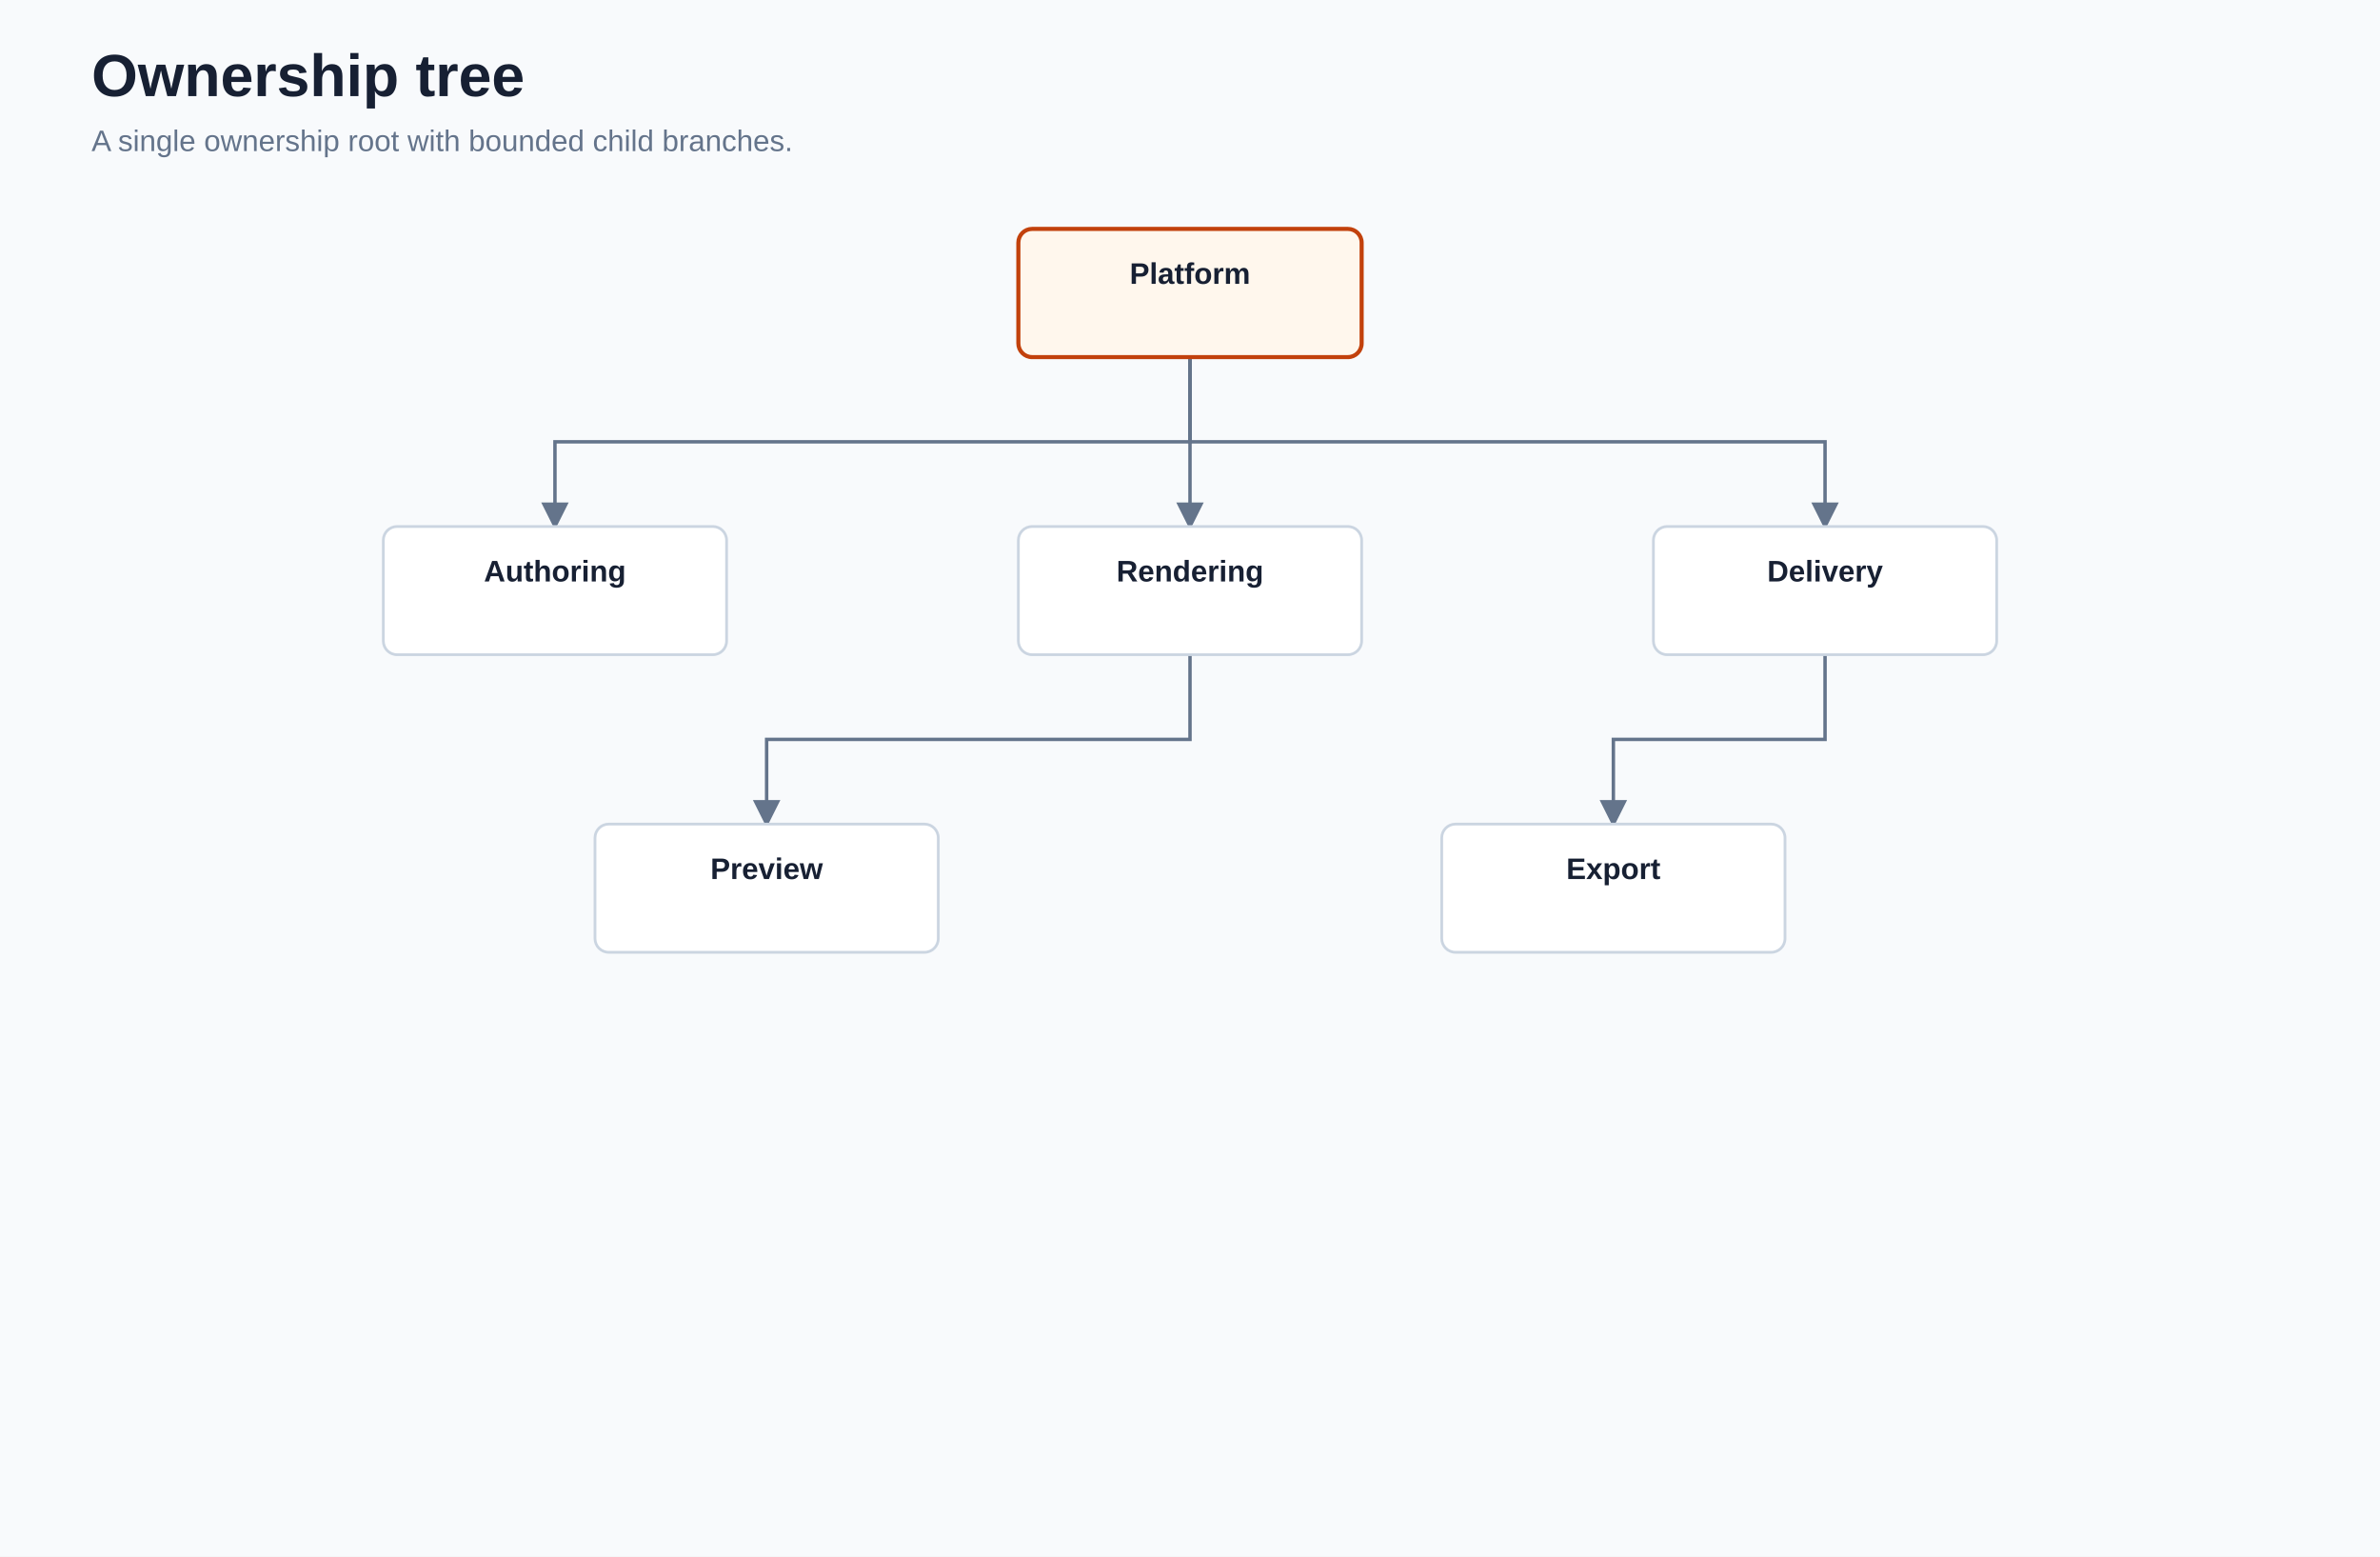
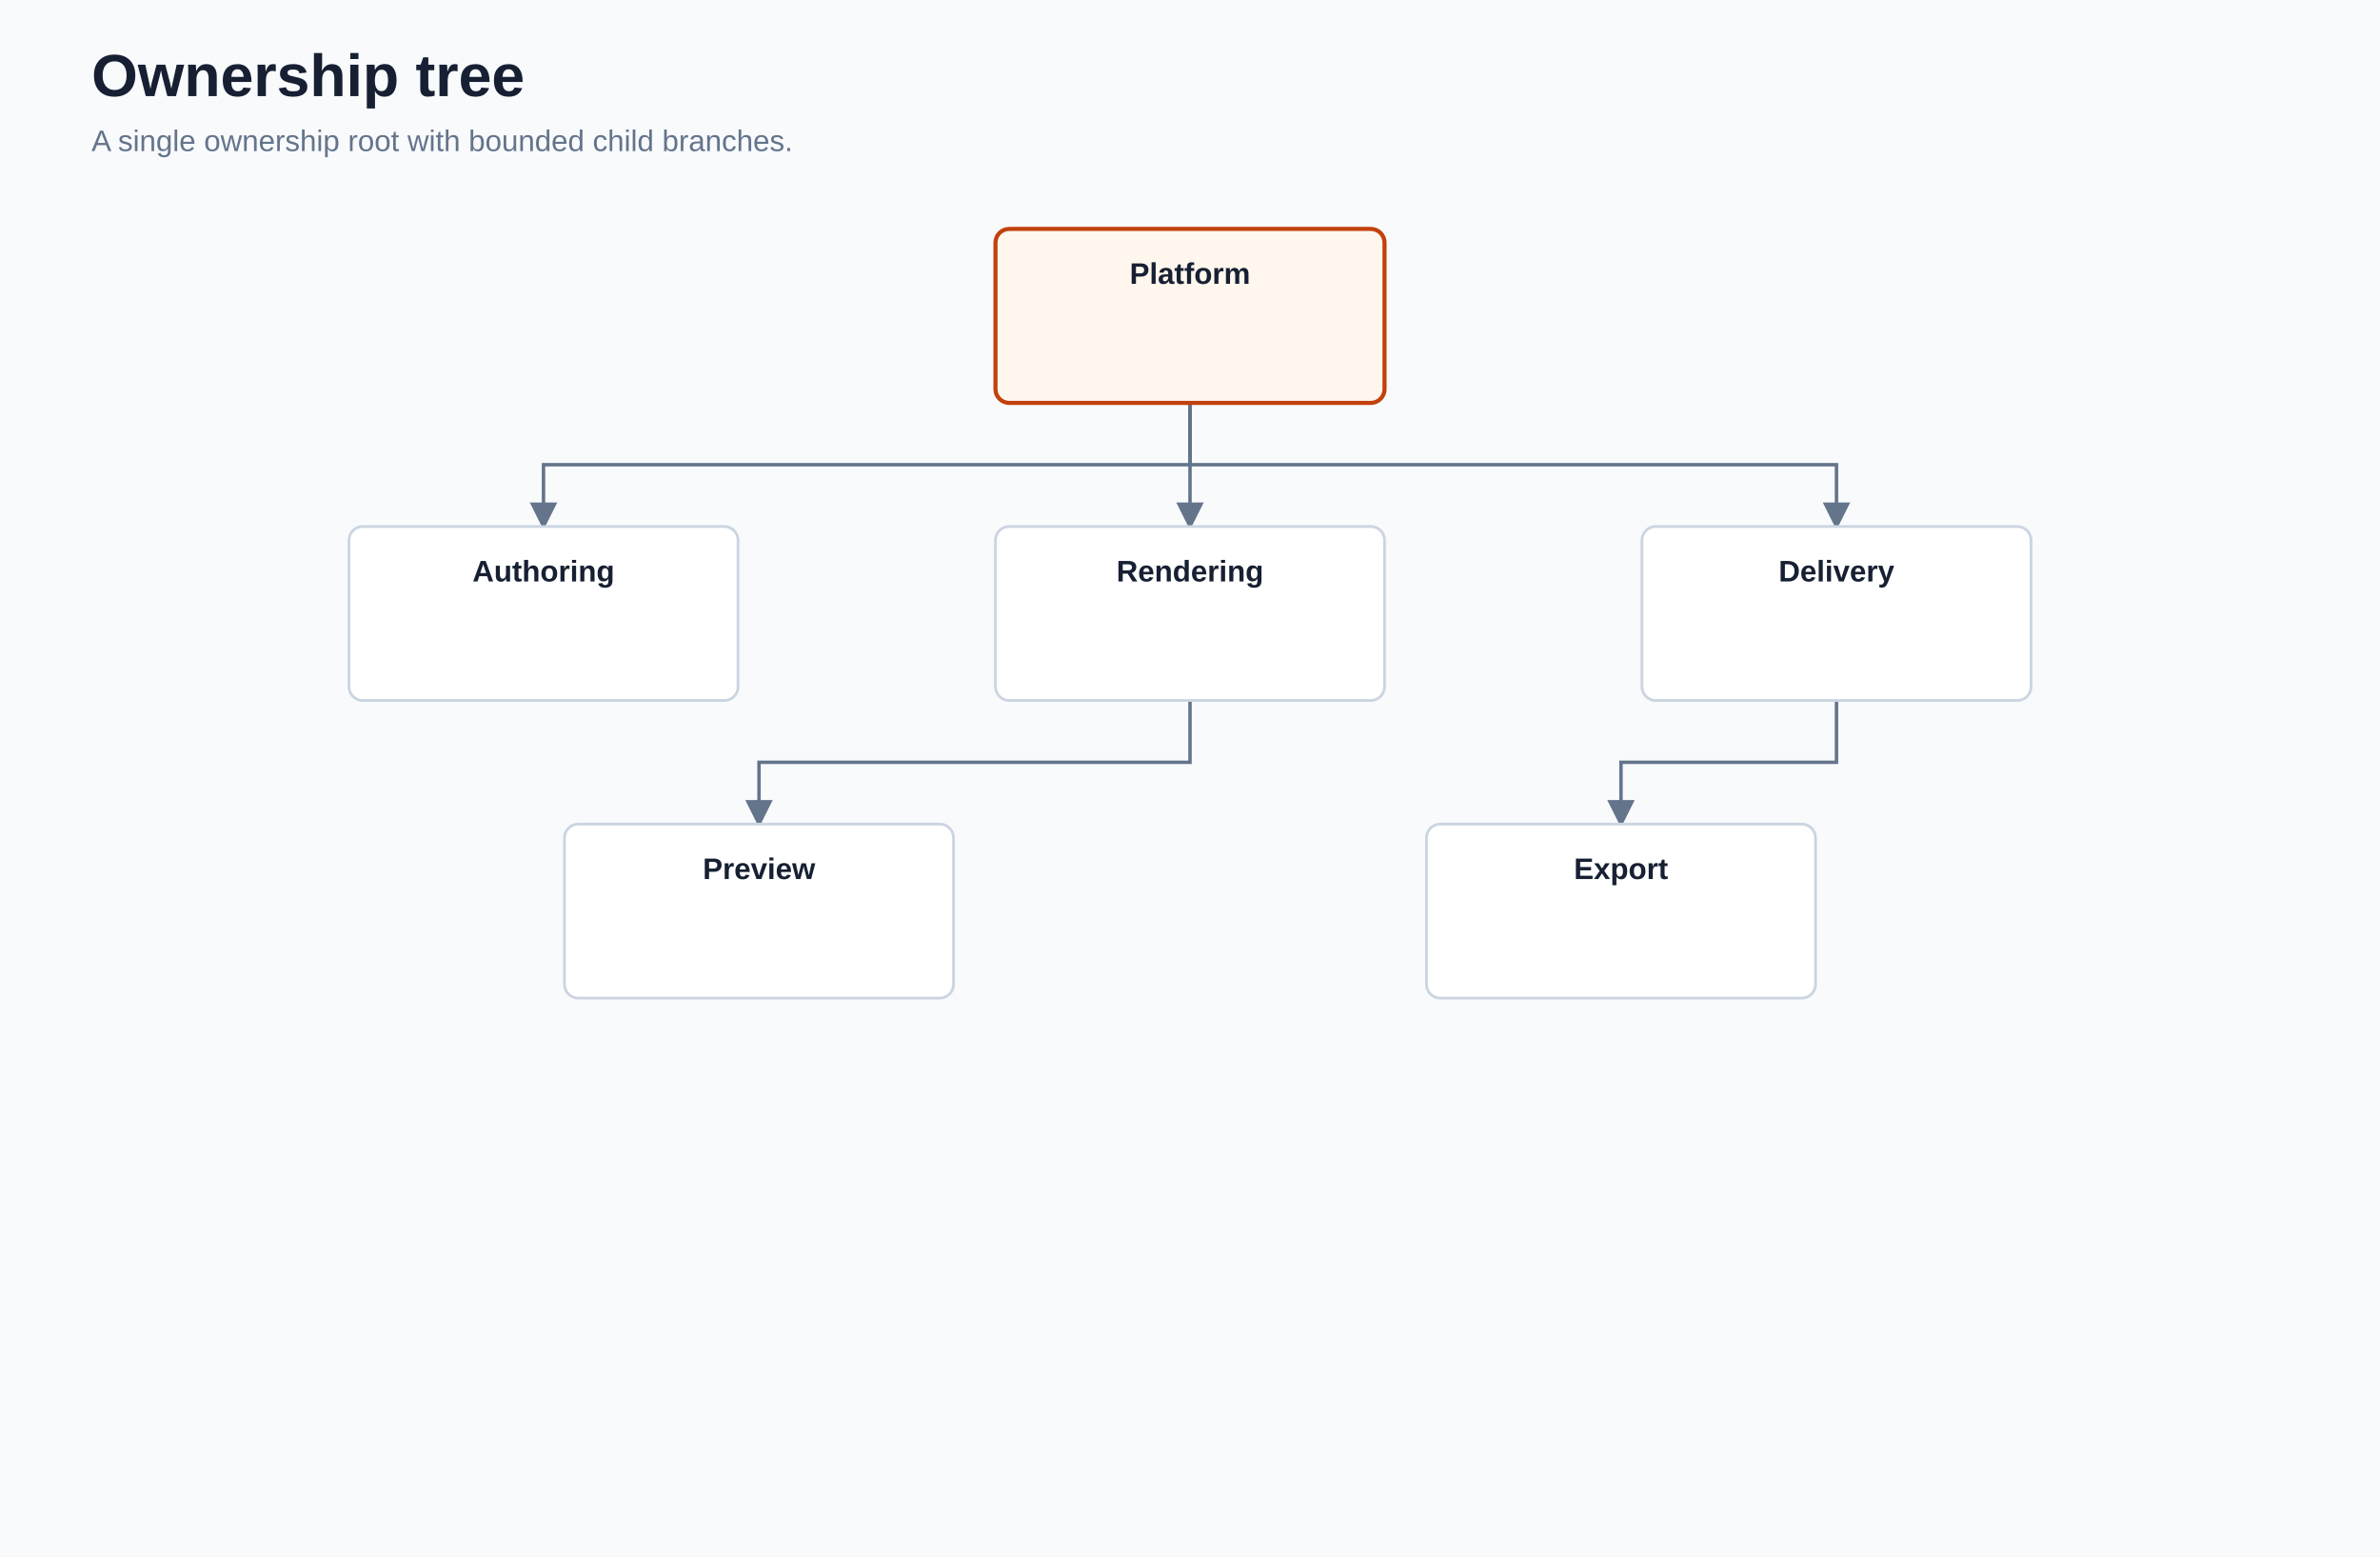
- <svg xmlns="http://www.w3.org/2000/svg" width="1040" height="680" viewBox="0 0 1040 680" role="img" aria-labelledby="notemd-gallery-tree-ownership-title notemd-gallery-tree-ownership-desc" data-notemd-renderer="notemd-reference-layouts@1.0.0">
+ <svg xmlns="http://www.w3.org/2000/svg" width="1040" height="680" viewBox="0 0 1040 680" role="img" aria-labelledby="notemd-gallery-tree-ownership-title notemd-gallery-tree-ownership-desc" data-notemd-renderer="notemd-reference-layouts@1.1.0" data-layout-safety="notemd-layout-safety@1.0.0">
  <style>
        .ref-canvas { fill: #f8fafc; }
        .ref-title { fill: #172033; font: 700 26px "Segoe UI", Arial, sans-serif; }
        .ref-summary { fill: #64748b; font: 13px "Segoe UI", Arial, sans-serif; }
        .ref-zone { fill: #ffffff; stroke: #cbd5e1; stroke-width: 1; }
        .ref-zone-label { fill: #64748b; font: 700 10px "Segoe UI", Arial, sans-serif; letter-spacing: 1.5px; }
        .ref-node { fill: #ffffff; stroke: #cbd5e1; stroke-width: 1.2; }
        .ref-node.focal { fill: #fff7ed; stroke: #c2410c; stroke-width: 1.8; }
        .ref-node.external { stroke-dasharray: 5 4; }
        .ref-node-label { fill: #172033; font: 600 13px "Segoe UI", Arial, sans-serif; }
+         .ref-header-label { fill: #ffffff; font: 600 11px "Segoe UI", Arial, sans-serif; }
        .ref-node-sub { fill: #64748b; font: 10px Consolas, monospace; }
        .ref-edge { fill: none; stroke: #64748b; stroke-width: 1.5; }
        .ref-edge.accent { stroke: #c2410c; stroke-width: 2; marker-end: url(#notemd-reference-arrow-accent); }
        .ref-edge.link { stroke: #1d4ed8; marker-end: url(#notemd-reference-arrow-link); }
        .ref-edge.trigger { stroke-dasharray: 5 4; }
        .ref-edge.dashed { stroke-dasharray: 5 4; }
        .ref-edge-label { fill: #64748b; font: 10px Consolas, monospace; paint-order: stroke; stroke: #f8fafc; stroke-width: 5px; }
        .ref-axis { stroke: #cbd5e1; stroke-width: 1; }
        .ref-axis-label { fill: #64748b; font: 10px Consolas, monospace; }
        .ref-chip { fill: #e2e8f0; stroke: #cbd5e1; stroke-width: .7; }
        .ref-chip-text { fill: #172033; font: 700 8px Consolas, monospace; }
        .ref-focal-fill { fill: #fff7ed; stroke: #c2410c; stroke-width: 1.8; }
        .ref-caption { fill: #64748b; font: 10px Consolas, monospace; letter-spacing: .8px; }
    </style>
  <defs>
    <marker id="notemd-reference-arrow" markerWidth="8" markerHeight="8" refX="7" refY="4" orient="auto">
      <path d="M0 0 L8 4 L0 8 Z" fill="#64748b" />
    </marker>
    <marker id="notemd-reference-arrow-accent" markerWidth="8" markerHeight="8" refX="7" refY="4" orient="auto">
      <path d="M0 0 L8 4 L0 8 Z" fill="#c2410c" />
    </marker>
    <marker id="notemd-reference-arrow-link" markerWidth="8" markerHeight="8" refX="7" refY="4" orient="auto">
      <path d="M0 0 L8 4 L0 8 Z" fill="#1d4ed8" />
    </marker>
  </defs>
  <rect class="ref-canvas" x="0" y="0" width="1040" height="680" />
-   <text class="ref-title" x="40" y="42">Ownership tree</text>
-   <text class="ref-summary" x="40" y="66">A single ownership root with bounded child branches.</text>
-   <path id="reference-tree-edge-0" class="ref-edge" d="M 520 156 V 193 H 242.5 V 230" marker-end="url(#notemd-reference-arrow)" />
-   <path id="reference-tree-edge-1" class="ref-edge" d="M 520 156 V 193 H 520 V 230" marker-end="url(#notemd-reference-arrow)" />
-   <path id="reference-tree-edge-2" class="ref-edge" d="M 520 156 V 193 H 797.5 V 230" marker-end="url(#notemd-reference-arrow)" />
-   <path id="reference-tree-edge-3" class="ref-edge" d="M 520 286 V 323 H 335 V 360" marker-end="url(#notemd-reference-arrow)" />
-   <path id="reference-tree-edge-4" class="ref-edge" d="M 797.5 286 V 323 H 705 V 360" marker-end="url(#notemd-reference-arrow)" />
+   <text x="40" y="42" text-anchor="start" class="ref-title" data-layout-safety="notemd-layout-safety@1.0.0">
+     <tspan x="40" dy="0">Ownership tree</tspan>
+   </text>
+   <text x="40" y="66" text-anchor="start" class="ref-summary" data-layout-safety="notemd-layout-safety@1.0.0">
+     <tspan x="40" dy="0">A single ownership root with bounded child branches.</tspan>
+   </text>
+   <path id="reference-tree-edge-0" class="ref-edge" d="M 520 176 V 203 H 237.5 V 230" marker-end="url(#notemd-reference-arrow)" />
+   <path id="reference-tree-edge-1" class="ref-edge" d="M 520 176 V 203 H 520 V 230" marker-end="url(#notemd-reference-arrow)" />
+   <path id="reference-tree-edge-2" class="ref-edge" d="M 520 176 V 203 H 802.5 V 230" marker-end="url(#notemd-reference-arrow)" />
+   <path id="reference-tree-edge-3" class="ref-edge" d="M 520 306 V 333 H 331.667 V 360" marker-end="url(#notemd-reference-arrow)" />
+   <path id="reference-tree-edge-4" class="ref-edge" d="M 802.5 306 V 333 H 708.333 V 360" marker-end="url(#notemd-reference-arrow)" />
  <g id="reference-tree-node-platform">
-     <rect class="ref-node focal" x="445" y="100" width="150" height="56" rx="6" />
-     <text x="520" y="124" text-anchor="middle" class="ref-node-label">
+     <rect class="ref-node focal" x="435" y="100" width="170" height="76" rx="6" />
+     <text x="520" y="124" text-anchor="middle" class="ref-node-label" data-layout-safety="notemd-layout-safety@1.0.0">
      <tspan x="520" dy="0">Platform</tspan>
    </text>
  </g>
  <g id="reference-tree-node-authoring">
-     <rect class="ref-node" x="167.5" y="230" width="150" height="56" rx="6" />
-     <text x="242.5" y="254" text-anchor="middle" class="ref-node-label">
-       <tspan x="242.5" dy="0">Authoring</tspan>
+     <rect class="ref-node" x="152.5" y="230" width="170" height="76" rx="6" />
+     <text x="237.5" y="254" text-anchor="middle" class="ref-node-label" data-layout-safety="notemd-layout-safety@1.0.0">
+       <tspan x="237.5" dy="0">Authoring</tspan>
    </text>
  </g>
  <g id="reference-tree-node-rendering">
-     <rect class="ref-node" x="445" y="230" width="150" height="56" rx="6" />
-     <text x="520" y="254" text-anchor="middle" class="ref-node-label">
+     <rect class="ref-node" x="435" y="230" width="170" height="76" rx="6" />
+     <text x="520" y="254" text-anchor="middle" class="ref-node-label" data-layout-safety="notemd-layout-safety@1.0.0">
      <tspan x="520" dy="0">Rendering</tspan>
    </text>
  </g>
  <g id="reference-tree-node-delivery">
-     <rect class="ref-node" x="722.5" y="230" width="150" height="56" rx="6" />
-     <text x="797.5" y="254" text-anchor="middle" class="ref-node-label">
-       <tspan x="797.5" dy="0">Delivery</tspan>
+     <rect class="ref-node" x="717.5" y="230" width="170" height="76" rx="6" />
+     <text x="802.5" y="254" text-anchor="middle" class="ref-node-label" data-layout-safety="notemd-layout-safety@1.0.0">
+       <tspan x="802.5" dy="0">Delivery</tspan>
    </text>
  </g>
  <g id="reference-tree-node-preview">
-     <rect class="ref-node" x="260" y="360" width="150" height="56" rx="6" />
-     <text x="335" y="384" text-anchor="middle" class="ref-node-label">
-       <tspan x="335" dy="0">Preview</tspan>
+     <rect class="ref-node" x="246.667" y="360" width="170" height="76" rx="6" />
+     <text x="331.667" y="384" text-anchor="middle" class="ref-node-label" data-layout-safety="notemd-layout-safety@1.0.0">
+       <tspan x="331.667" dy="0">Preview</tspan>
    </text>
  </g>
  <g id="reference-tree-node-export">
-     <rect class="ref-node" x="630" y="360" width="150" height="56" rx="6" />
-     <text x="705" y="384" text-anchor="middle" class="ref-node-label">
-       <tspan x="705" dy="0">Export</tspan>
+     <rect class="ref-node" x="623.333" y="360" width="170" height="76" rx="6" />
+     <text x="708.333" y="384" text-anchor="middle" class="ref-node-label" data-layout-safety="notemd-layout-safety@1.0.0">
+       <tspan x="708.333" dy="0">Export</tspan>
    </text>
  </g>
</svg>
